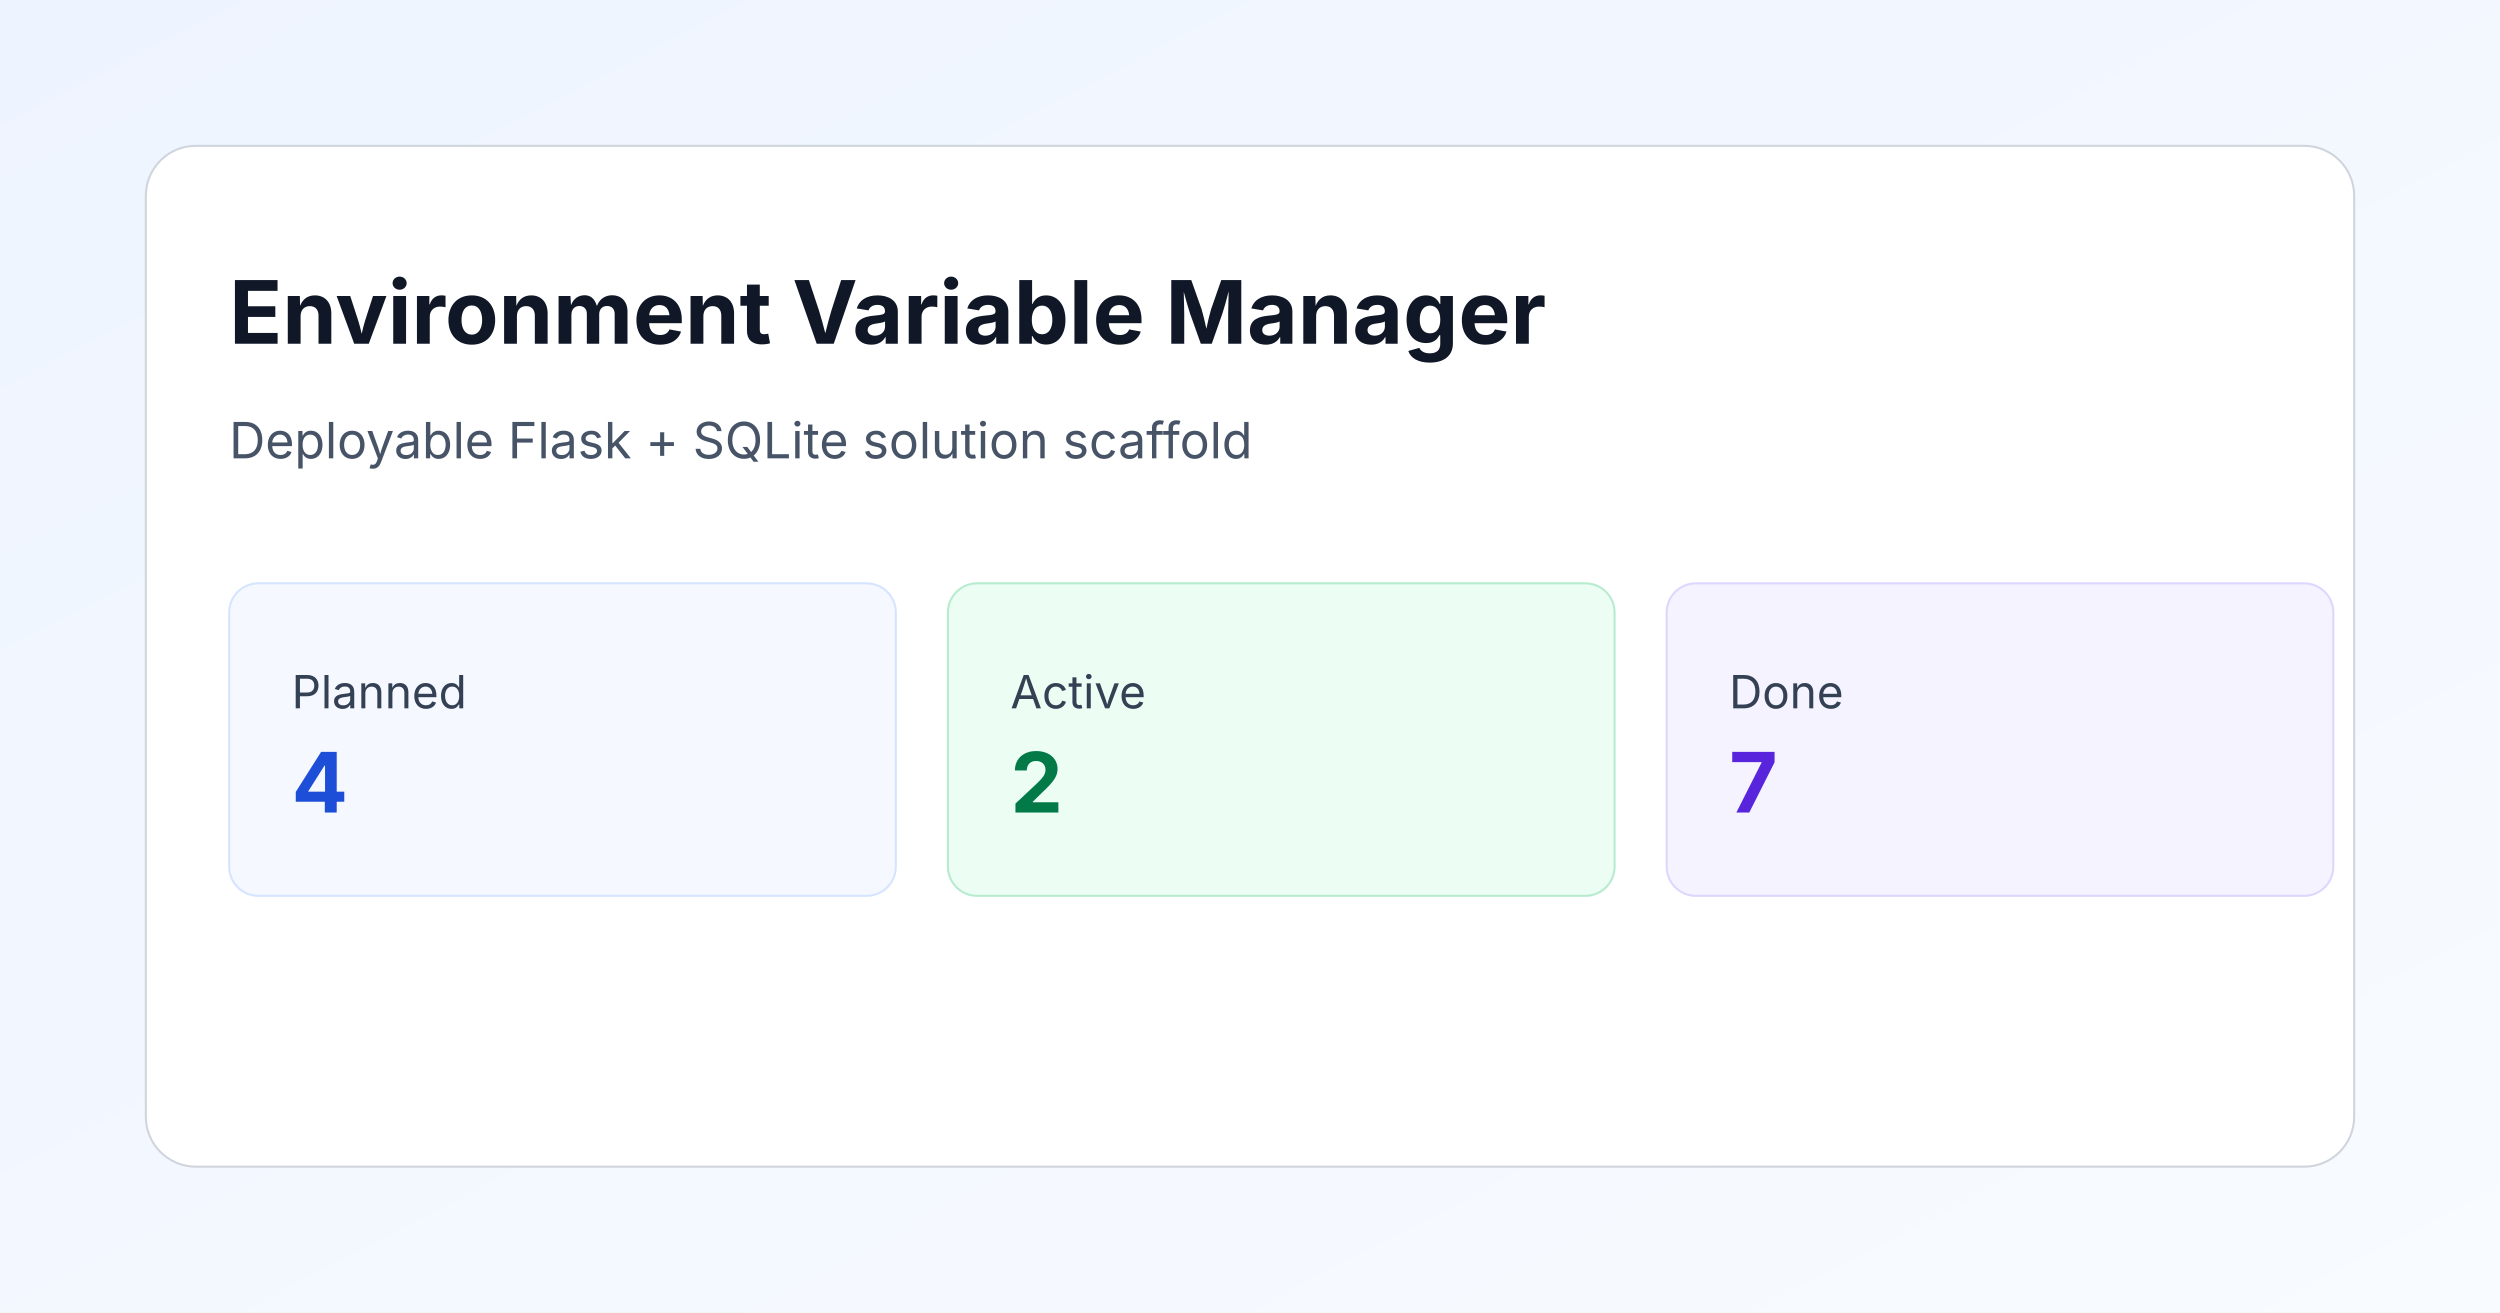
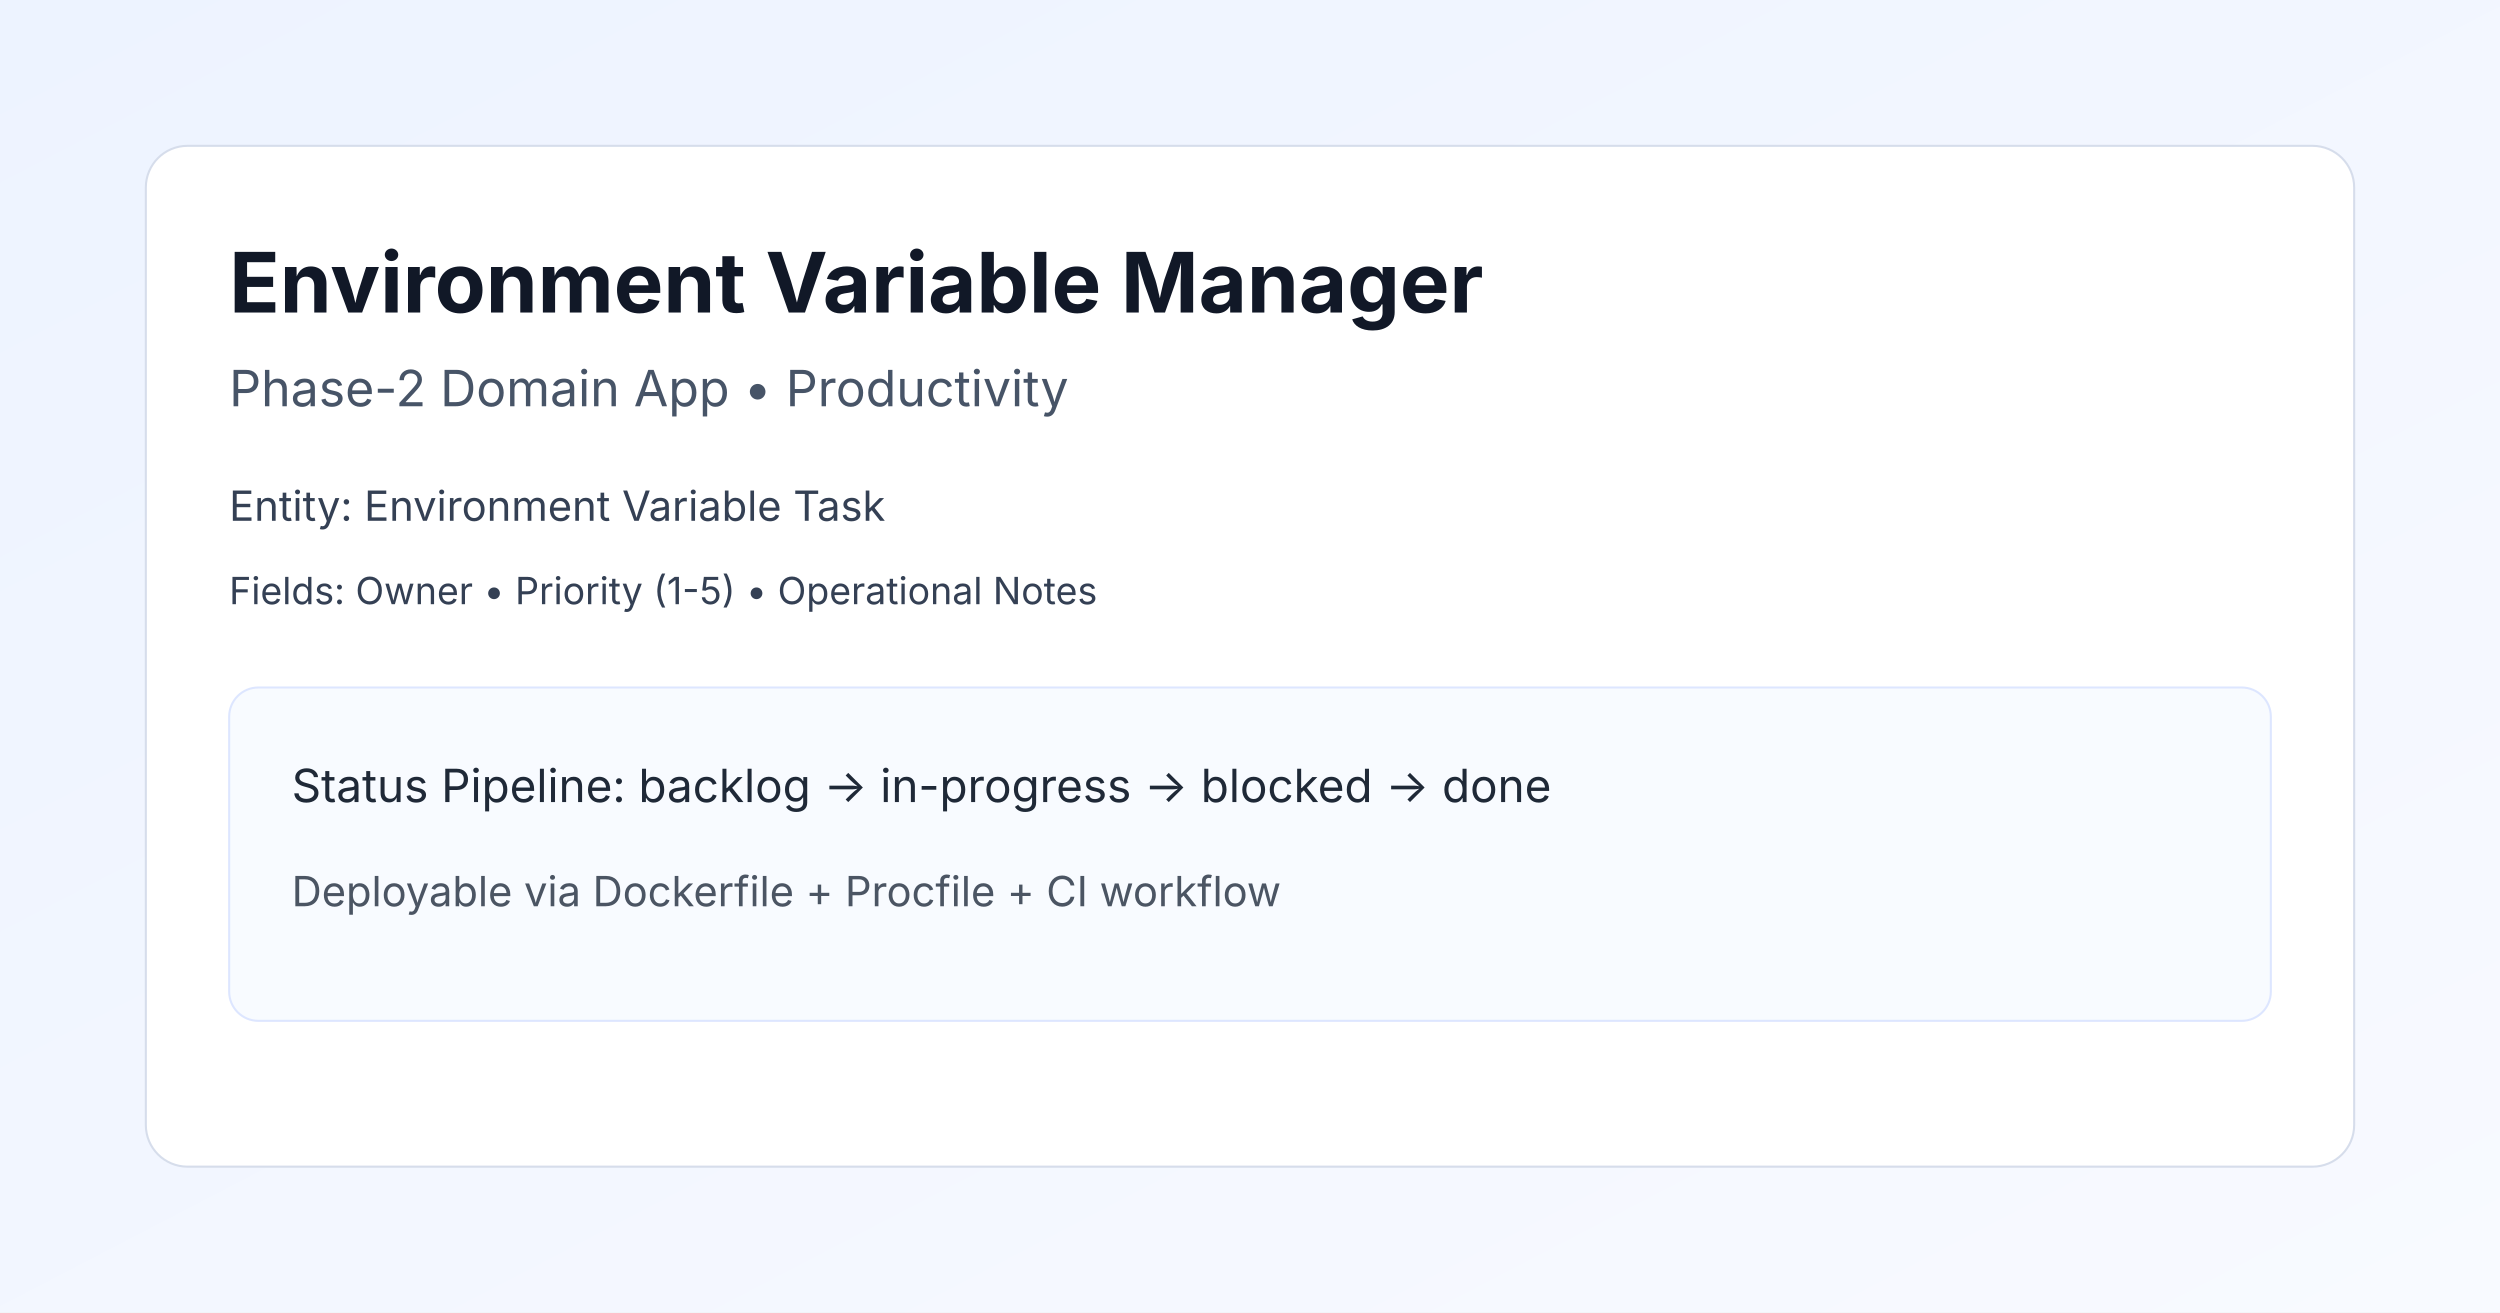
<svg xmlns="http://www.w3.org/2000/svg" width="1200" height="630" viewBox="0 0 1200 630">
  <defs>
    <linearGradient id="bg" x1="0" y1="0" x2="1" y2="1">
-       <stop offset="0%" stop-color="#eef4ff" />
-       <stop offset="100%" stop-color="#f8fbff" />
+       <stop offset="0%" stop-color="#edf3ff" />
+       <stop offset="100%" stop-color="#f8faff" />
    </linearGradient>
  </defs>
  <rect width="1200" height="630" fill="url(#bg)" />
-   <rect x="70" y="70" width="1060" height="490" rx="24" fill="#ffffff" stroke="#d0d5dd" />
-   <text x="110" y="165" font-size="42" font-family="Inter, Arial" fill="#101828" font-weight="700">Environment Variable Manager</text>
-   <text x="110" y="220" font-size="24" font-family="Inter, Arial" fill="#475467">Deployable Flask + SQLite solution scaffold</text>
-   <rect x="110" y="280" width="320" height="150" rx="14" fill="#f5f8ff" stroke="#d6e4ff" />
-   <text x="140" y="340" font-size="22" font-family="Inter, Arial" fill="#344054">Planned</text>
-   <text x="140" y="390" font-size="40" font-family="Inter, Arial" fill="#1d4ed8" font-weight="700">4</text>
-   <rect x="455" y="280" width="320" height="150" rx="14" fill="#ecfdf3" stroke="#b7ebcf" />
-   <text x="485" y="340" font-size="22" font-family="Inter, Arial" fill="#344054">Active</text>
-   <text x="485" y="390" font-size="40" font-family="Inter, Arial" fill="#027a48" font-weight="700">2</text>
-   <rect x="800" y="280" width="320" height="150" rx="14" fill="#f4f3ff" stroke="#ddd6fe" />
-   <text x="830" y="340" font-size="22" font-family="Inter, Arial" fill="#344054">Done</text>
-   <text x="830" y="390" font-size="40" font-family="Inter, Arial" fill="#5925dc" font-weight="700">7</text>
+   <rect x="70" y="70" width="1060" height="490" rx="20" fill="#fff" stroke="#d6ddeb" />
+   <text x="110" y="150" font-size="40" font-family="Inter, Arial" fill="#111827" font-weight="700">Environment Variable Manager</text>
+   <text x="110" y="195" font-size="24" font-family="Inter, Arial" fill="#475467">Phase-2 Domain App • Productivity</text>
+   <text x="110" y="250" font-size="20" font-family="Inter, Arial" fill="#344054">Entity: Environment Variable Task</text>
+   <text x="110" y="290" font-size="18" font-family="Inter, Arial" fill="#344054">Fields: Owner • Priority (1-5) • Operational Notes</text>
+   <rect x="110" y="330" width="980" height="160" rx="14" fill="#f8fbff" stroke="#dde6ff" />
+   <text x="140" y="385" font-size="22" font-family="Inter, Arial" fill="#1f2937">Status Pipeline: backlog → in-progress → blocked → done</text>
+   <text x="140" y="435" font-size="20" font-family="Inter, Arial" fill="#4b5563">Deployable via Dockerfile + Procfile + CI workflow</text>
</svg>
